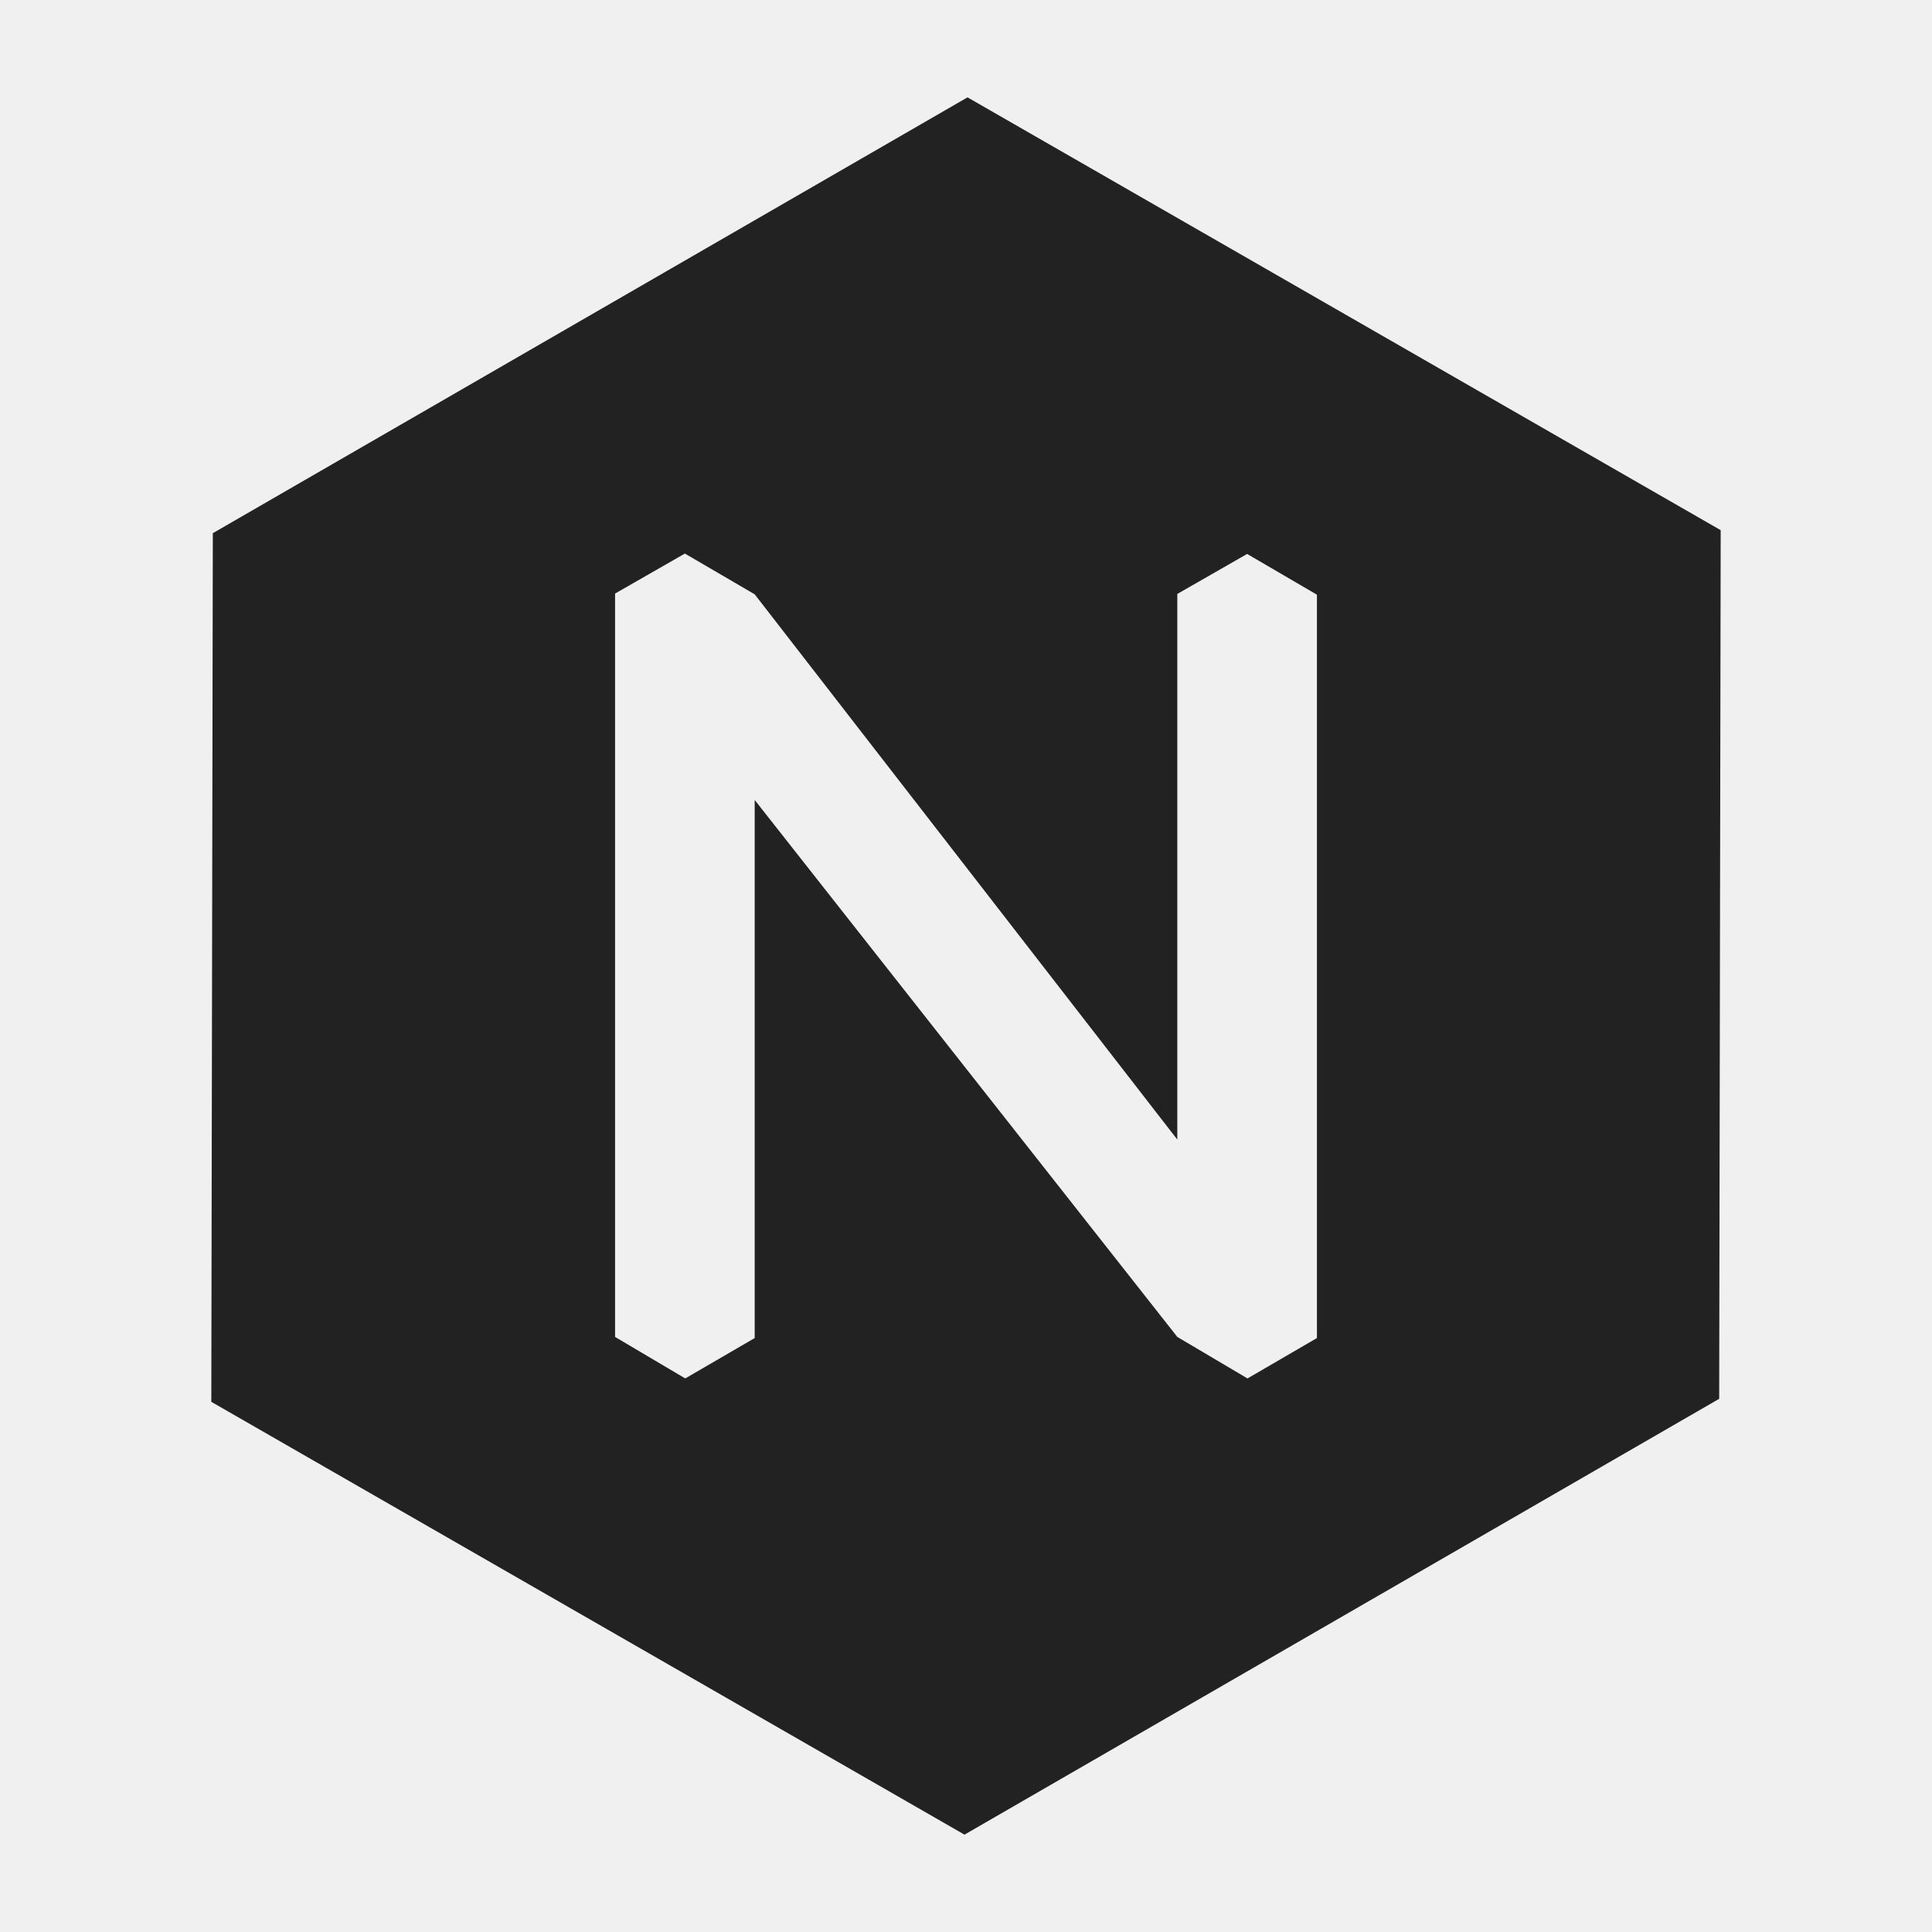
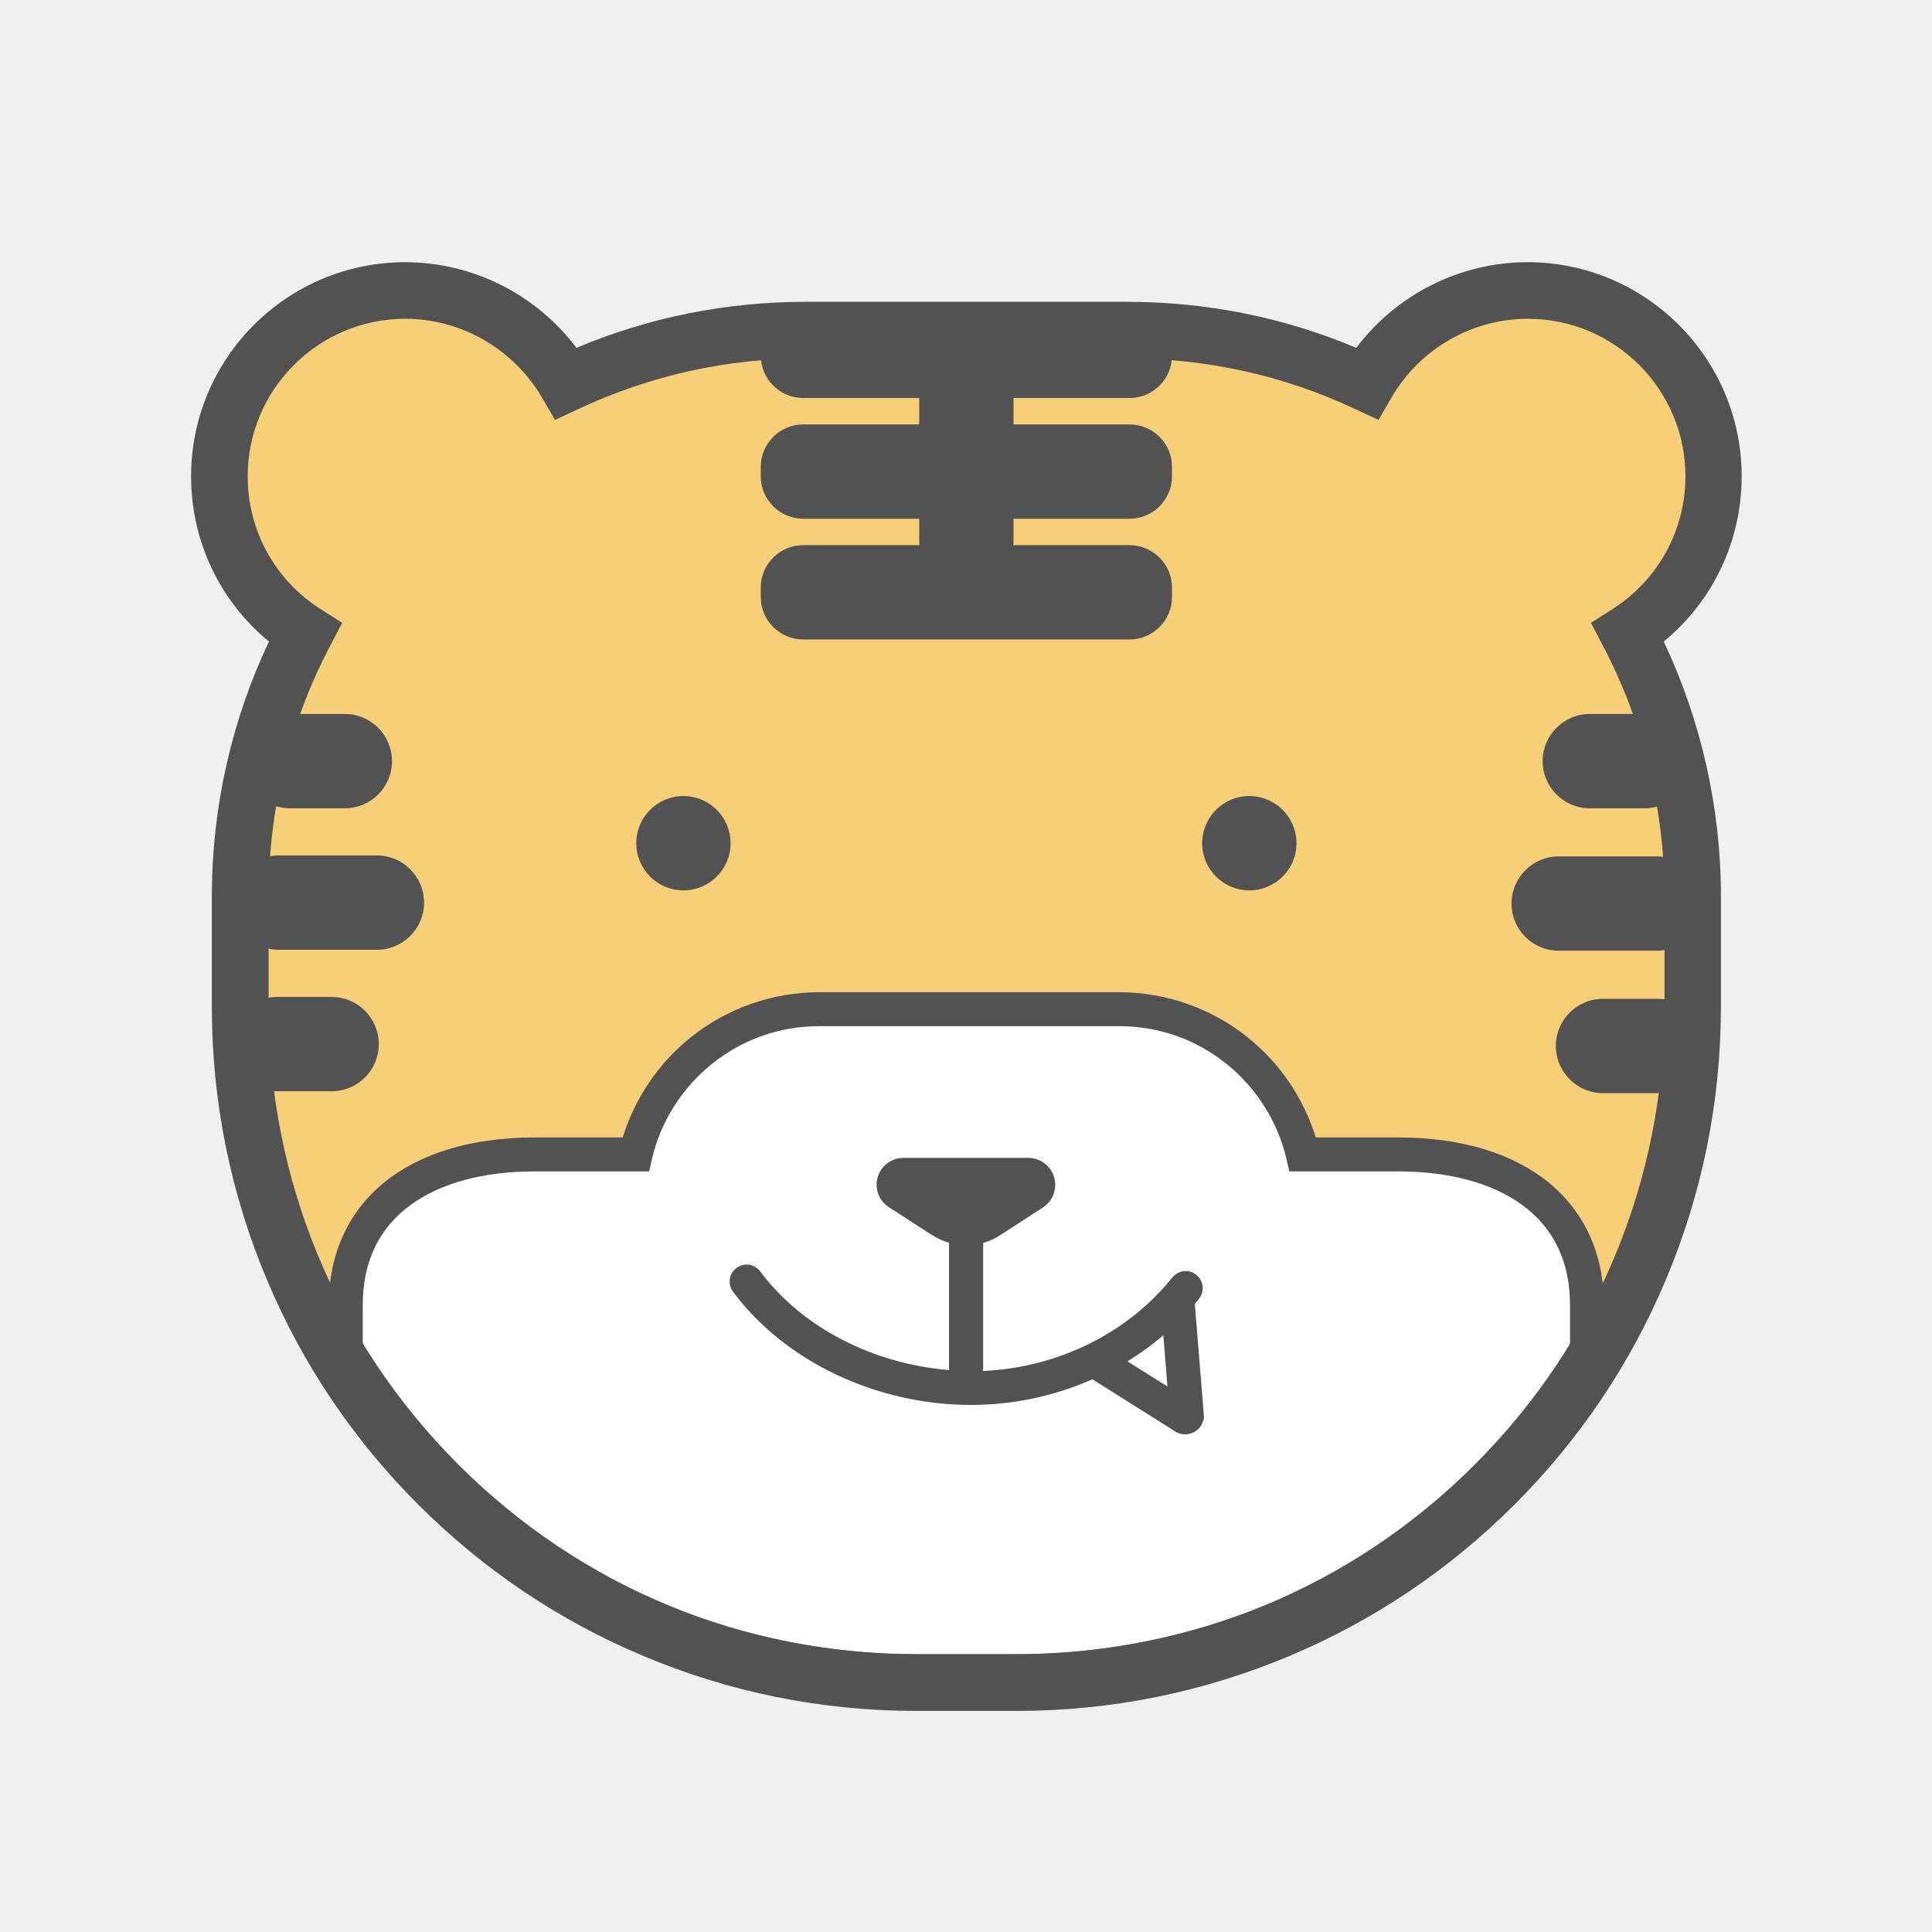
- <svg xmlns="http://www.w3.org/2000/svg" xml:space="preserve" enable-background="new 0 0 512 512" viewBox="0 0 512 512" height="512px" width="512px" y="0px" x="0px" id="NexT" version="1.1">
-   <defs id="defs3388" />
-   <path style="fill:#222222;fill-opacity:1" id="path3384" d="M 256.4,25.8 56.4,141.3 56,371.5 255.6,486.2 455.6,370.7 456,140.5 Z m 92.6,328.8 -18.4,10.7 -18.6,-11 0,0 -112,-142.3 0,142.6 -18.4,10.7 -18.6,-11 0,-197 18.5,-10.6 18.5,10.8 0,0 112,144.5 0,-144.6 18.5,-10.6 18.5,10.8 z" />
+ <svg xmlns="http://www.w3.org/2000/svg" t="1584441215142" class="icon" viewBox="0 0 1024 1024" version="1.1" p-id="8474" width="200" height="200">
+   <defs>
+     <style type="text/css" />
+   </defs>
+   <path d="M161.568 335.434c-27.295-17.497-45.391-48.091-45.391-82.984 0-54.389 44.091-98.481 98.481-98.481 36.393 0 68.287 19.796 85.283 49.19 38.592-18.096 81.684-28.194 127.175-28.194h169.967c45.491 0 88.583 10.098 127.175 28.194 16.997-29.394 48.89-49.19 85.283-49.19 54.389 0 98.481 44.091 98.481 98.481 0 34.793-18.096 65.387-45.391 82.984 21.896 41.692 34.393 89.183 34.393 139.473v58.489c0 197.961-160.469 358.43-358.43 358.43h-52.99c-197.961 0-358.43-160.469-358.43-358.43v-58.489c0.1-50.39 12.498-97.881 34.393-139.473z" fill="#F7CF79" p-id="8475" />
+   <path d="M841.136 719.859c-63.588 99.781-175.266 165.968-302.441 165.968h-52.99c-127.175 0-238.853-66.187-302.441-165.968v-27.995c0-55.189 44.791-79.984 99.98-79.984H336.934c10.398-44.091 49.99-76.985 97.281-76.985h158.969c47.291 0 86.983 32.894 97.281 76.985h50.69c55.189 0 99.98 24.795 99.98 79.984v27.995z" fill="#FFFFFF" p-id="8476" />
+   <path d="M538.695 894.825h-52.99c-62.888 0-124.876-16.197-179.465-46.691-52.79-29.594-97.981-72.286-130.574-123.476l-1.4-2.2v-30.594c0-54.889 41.792-88.983 108.979-88.983h46.791c6.399-20.696 18.996-39.392 36.093-53.09 19.196-15.397 43.392-23.895 68.087-23.895h158.969c24.695 0 48.89 8.498 68.087 23.895 17.097 13.697 29.694 32.294 36.093 53.09h43.791c67.187 0 108.979 34.093 108.979 88.983v30.594l-1.4 2.2c-32.594 51.09-77.785 93.782-130.574 123.476-54.589 30.494-116.577 46.691-179.465 46.691zM192.262 717.16c30.894 47.691 73.286 87.483 122.776 115.178 51.79 29.094 110.878 44.391 170.667 44.391h52.99c59.788 0 118.777-15.397 170.667-44.391 49.49-27.795 91.882-67.587 122.776-115.178v-25.295c0-23.195-8.598-41.092-25.595-53.39-15.897-11.498-38.492-17.597-65.387-17.597h-57.789l-1.6-6.899c-4.599-19.596-15.897-37.393-31.694-50.09-16.297-13.097-35.993-19.996-56.889-19.996h-158.969c-20.896 0-40.592 6.899-56.889 19.996-15.797 12.698-27.095 30.494-31.694 50.09l-1.6 6.899h-60.788c-26.895 0-49.49 6.099-65.387 17.597-16.997 12.298-25.595 30.194-25.595 53.39v25.295z" fill="#525252" p-id="8477" />
+   <path d="M538.695 906.823h-52.99c-50.39 0-99.281-9.898-145.372-29.394-44.491-18.796-84.384-45.691-118.677-79.984s-61.188-74.186-79.984-118.677c-19.496-46.091-29.394-94.981-29.394-145.372v-58.489c0-46.691 10.398-92.982 30.294-134.874-26.095-21.396-41.292-53.29-41.292-87.583 0-62.588 50.89-113.478 113.478-113.478 35.793 0 69.486 17.097 90.782 45.391 38.492-16.197 79.384-24.395 121.676-24.395h169.967c42.292 0 83.184 8.198 121.676 24.395 21.296-28.294 54.989-45.391 90.782-45.391 62.588 0 113.478 50.89 113.478 113.478 0 34.293-15.197 66.087-41.292 87.583 19.796 41.892 30.294 88.283 30.294 134.874v58.489c0 50.39-9.898 99.281-29.394 145.372-18.796 44.491-45.691 84.384-79.984 118.677s-74.186 61.188-118.677 79.984c-46.091 19.496-94.981 29.394-145.372 29.394z m-323.937-737.856c-45.991 0-83.484 37.493-83.484 83.484 0 28.594 14.397 54.889 38.492 70.286l11.598 7.399-6.399 12.198c-21.396 40.592-32.594 86.383-32.594 132.574v58.489c0 91.782 35.693 177.965 100.58 242.853 64.887 64.887 151.07 100.58 242.853 100.58h52.99c91.782 0 177.965-35.693 242.853-100.58 64.887-64.887 100.58-151.07 100.58-242.853v-58.489c0-46.191-11.298-91.982-32.594-132.574l-6.399-12.198 11.598-7.399c24.095-15.497 38.492-41.792 38.492-70.286 0-45.991-37.493-83.484-83.484-83.484-29.694 0-57.389 15.997-72.286 41.692l-6.899 11.898-12.498-5.799c-37.893-17.797-78.585-26.795-120.776-26.795h-169.967c-42.192 0-82.884 8.998-120.776 26.795l-12.498 5.799-6.899-11.898c-15.097-25.695-42.792-41.692-72.486-41.692z" fill="#525252" p-id="8478" />
+   <path d="M633.571 756.752l-63.744-5.577L575.996 680.658l63.744 5.577z" fill="#FFFFFF" p-id="8479" />
+   <path d="M425.717 338.934h172.966c12.398 0 22.496-10.098 22.496-22.496v-4.999c0-12.398-10.098-22.496-22.496-22.496h-61.588c0.1-0.8 0.1-1.7 0.1-2.5v-11.498h61.488c12.398 0 22.496-10.098 22.496-22.496v-4.999c0-12.398-10.098-22.496-22.496-22.496h-61.488v-13.997h61.488c12.398 0 22.496-10.098 22.496-22.496v-4.999c0-12.398-10.098-22.496-22.496-22.496h-172.966c-12.398 0-22.496 10.098-22.496 22.496v4.999c0 12.398 10.098 22.496 22.496 22.496h61.488v13.997h-61.488c-12.398 0-22.496 10.098-22.496 22.496v4.999c0 12.398 10.098 22.496 22.496 22.496h61.488v11.498c0 0.8 0.1 1.7 0.1 2.5h-61.588c-12.398 0-22.496 10.098-22.496 22.496v4.999c0 12.398 10.098 22.496 22.496 22.496zM175.766 528.397h-28.994c-13.797 0-24.995 11.198-24.995 24.995s11.198 24.995 24.995 24.995h28.994c13.797 0 24.995-11.198 24.995-24.995s-11.198-24.995-24.995-24.995zM153.77 428.416h28.994c13.797 0 24.995-11.198 24.995-24.995s-11.198-24.995-24.995-24.995h-28.994c-13.797 0-24.995 11.198-24.995 24.995s11.198 24.995 24.995 24.995zM199.761 453.411h-51.99c-13.797 0-24.995 11.198-24.995 24.995s11.198 24.995 24.995 24.995h51.99c13.797 0 24.995-11.198 24.995-24.995s-11.198-24.995-24.995-24.995zM842.635 428.416h28.994c13.797 0 24.995-11.198 24.995-24.995s-11.198-24.995-24.995-24.995h-28.994c-13.797 0-24.995 11.198-24.995 24.995s11.198 24.995 24.995 24.995zM878.628 529.397h-28.994c-13.797 0-24.995 11.198-24.995 24.995s11.198 24.995 24.995 24.995h28.994c13.797 0 24.995-11.198 24.995-24.995s-11.198-24.995-24.995-24.995zM878.128 503.902c13.797 0 24.995-11.198 24.995-24.995s-11.198-24.995-24.995-24.995h-51.99c-13.797 0-24.995 11.198-24.995 24.995s11.198 24.995 24.995 24.995h51.99z" fill="#525252" p-id="8480" />
+   <path d="M362.229 446.913m-24.995 0a24.995 24.995 0 1 0 49.99 0 24.995 24.995 0 1 0-49.99 0Z" fill="#525252" p-id="8481" />
+   <path d="M662.171 446.913m-24.995 0a24.995 24.995 0 1 0 49.99 0 24.995 24.995 0 1 0-49.99 0Z" fill="#525252" p-id="8482" />
+   <path d="M635.476 688.366c3.099-3.899 2.5-9.498-1.4-12.698-3.899-3.099-9.498-2.5-12.698 1.4-23.795 29.694-60.988 47.891-100.48 49.59 0.1-0.6 0.2-1.2 0.2-1.9v-65.987c3.099-0.9 6.199-2.2 8.998-4.099l22.696-14.697c4.099-2.599 6.499-7.199 6.499-11.998 0-7.898-6.399-14.297-14.297-14.297H478.906c-4.899 0-9.398 2.5-11.998 6.499-4.299 6.599-2.4 15.497 4.299 19.696l22.696 14.697c2.899 1.8 5.899 3.199 9.098 4.099v65.987c0 0.5 0.1 1 0.1 1.5-40.392-3.199-78.085-22.596-100.18-52.29-2.999-3.999-8.598-4.799-12.598-1.8s-4.799 8.598-1.8 12.598c27.595 36.993 75.985 59.988 126.275 59.988 22.396 0 44.291-4.799 64.187-13.597l42.892 26.995c1.5 1.2 3.199 1.9 5.099 2.1 0.4 0 0.7 0.1 1.1 0.1 2.3 0 4.499-0.8 6.299-2.2 1.7-1.3 2.799-3.099 3.399-5.199l0.4-1.5-4.899-60.288c0.8-0.9 1.5-1.8 2.2-2.699z m-37.893 33.194c6.699-4.099 12.997-8.698 18.996-13.797l2.2 27.095-21.196-13.297z" fill="#525252" p-id="8483" />
</svg>
